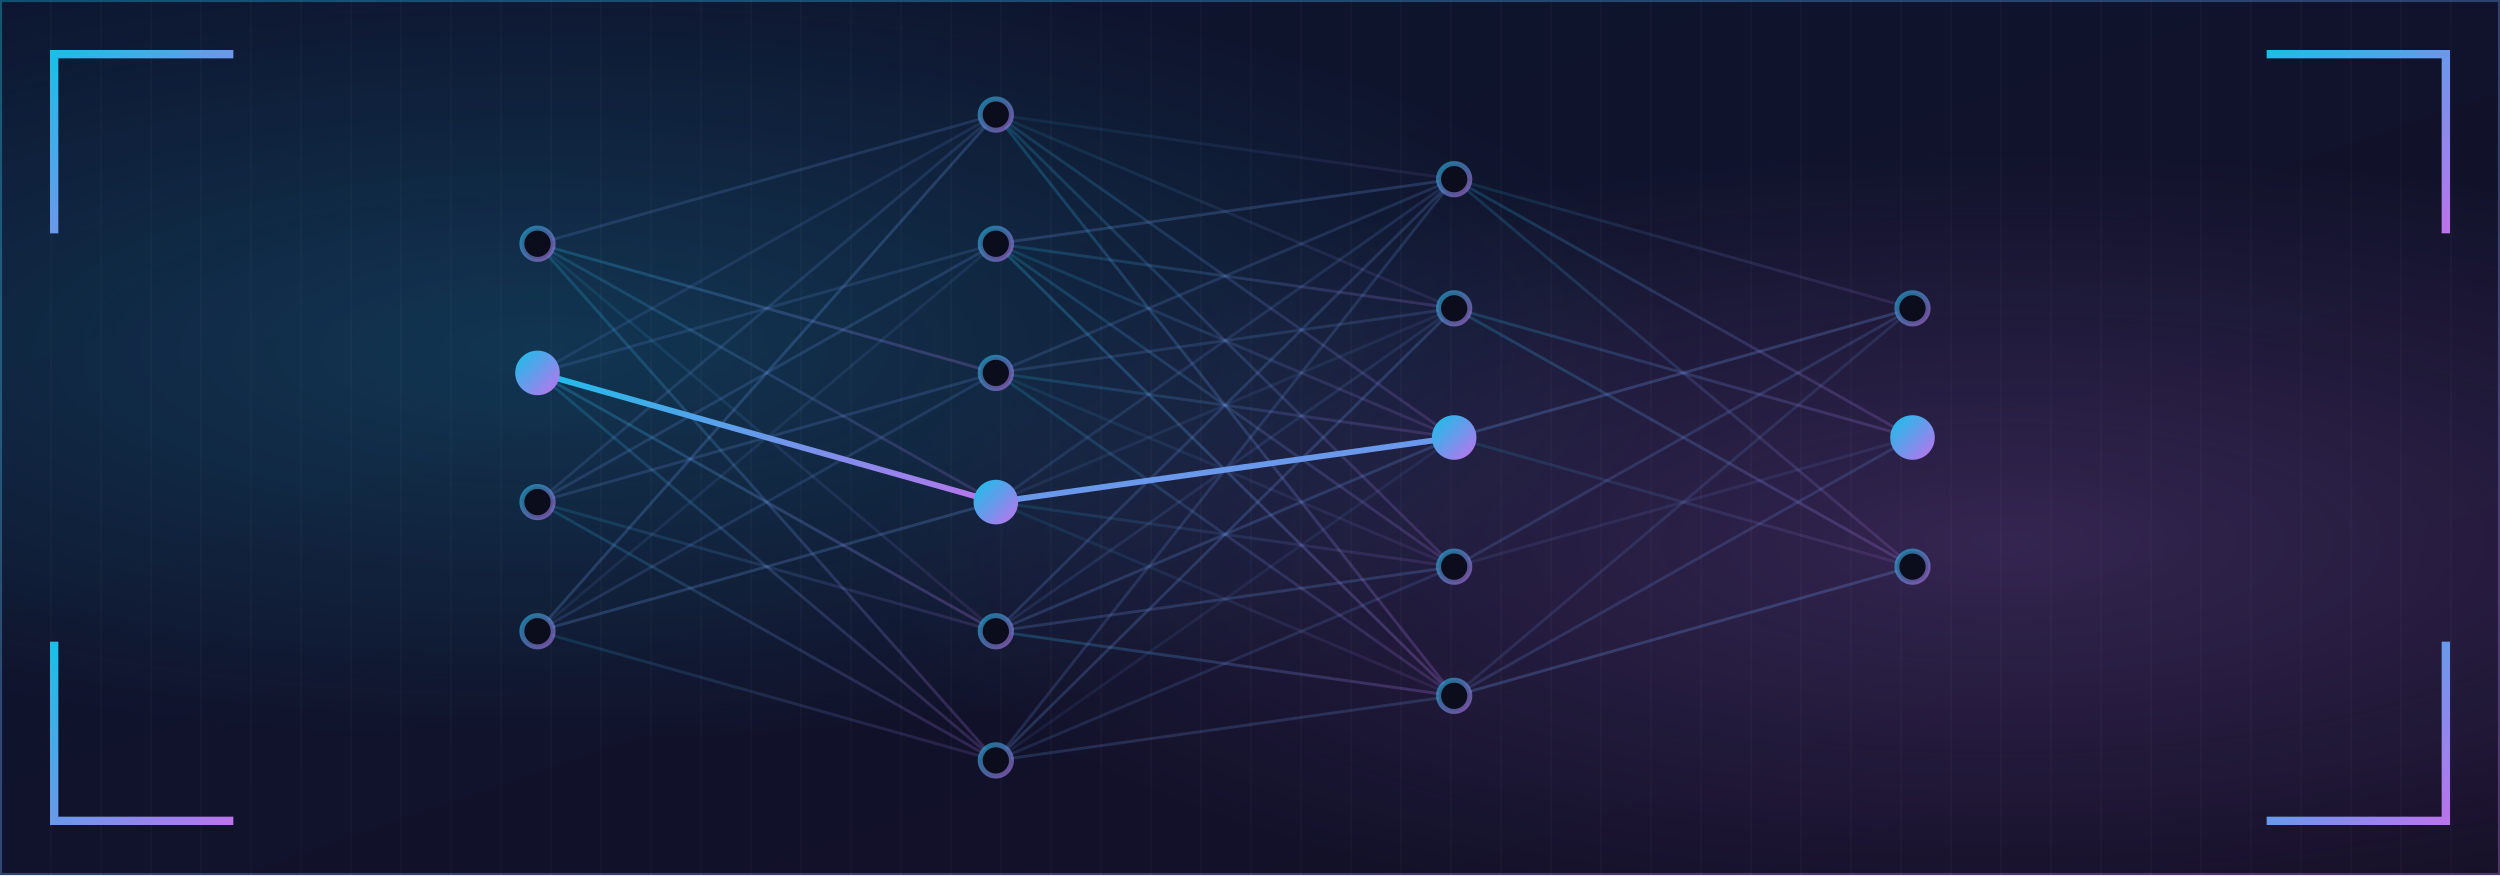
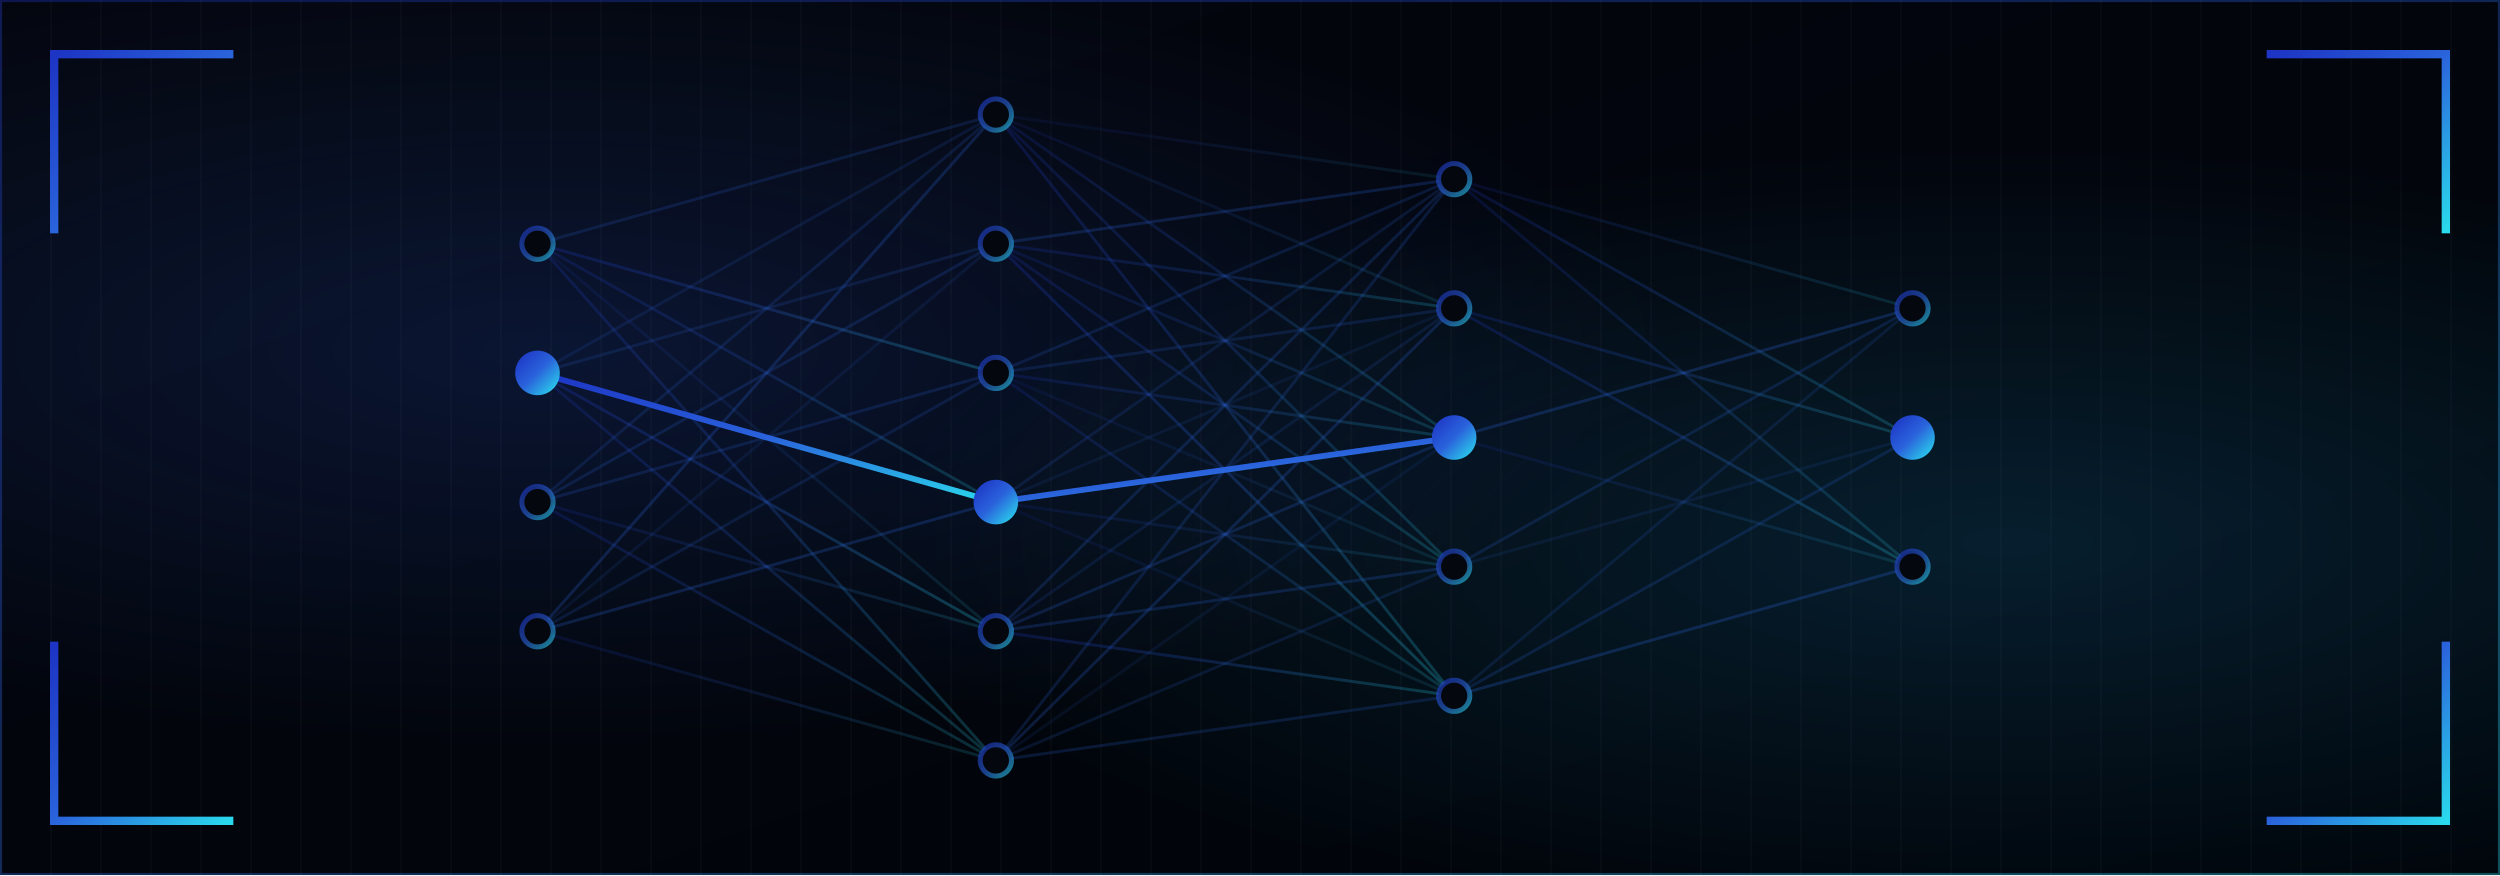
<svg xmlns="http://www.w3.org/2000/svg" viewBox="0 0 1200 420" width="1200" height="420" role="img" aria-label="A small neural network drawn inside the brackets of the VisionFrame mark, with one path lit through it">
  <defs>
    <linearGradient id="brand" x1="0" y1="0" x2="1" y2="1">
-       <stop offset="0%" stop-color="#1cbee8" />
-       <stop offset="50%" stop-color="#6a99eb" />
-       <stop offset="100%" stop-color="#ba74ec" />
+       <stop offset="0%" stop-color="#1d34c4" />
+       <stop offset="50%" stop-color="#2a63dc" />
+       <stop offset="100%" stop-color="#2ad9ec" />
    </linearGradient>
    <linearGradient id="bg" x1="0" y1="0" x2="1" y2="1">
-       <stop offset="0%" stop-color="#0d1630" />
-       <stop offset="100%" stop-color="#140f26" />
+       <stop offset="0%" stop-color="#04060f" />
+       <stop offset="100%" stop-color="#000409" />
    </linearGradient>
    <radialGradient id="glowA" cx="22%" cy="40%" r="45%">
-       <stop offset="0%" stop-color="#1cbee8" stop-opacity="0.20" />
-       <stop offset="100%" stop-color="#1cbee8" stop-opacity="0" />
+       <stop offset="0%" stop-color="#2a63dc" stop-opacity="0.18" />
+       <stop offset="100%" stop-color="#2a63dc" stop-opacity="0" />
    </radialGradient>
    <radialGradient id="glowB" cx="80%" cy="62%" r="45%">
-       <stop offset="0%" stop-color="#ba74ec" stop-opacity="0.20" />
-       <stop offset="100%" stop-color="#ba74ec" stop-opacity="0" />
+       <stop offset="0%" stop-color="#23a6e8" stop-opacity="0.16" />
+       <stop offset="100%" stop-color="#23a6e8" stop-opacity="0" />
    </radialGradient>
  </defs>
  <rect width="1200" height="420" fill="url(#bg)" />
  <rect x="0" y="0" width="1" height="420" fill="#ffffff" fill-opacity="0.022" />
  <rect x="24" y="0" width="1" height="420" fill="#ffffff" fill-opacity="0.022" />
  <rect x="48" y="0" width="1" height="420" fill="#ffffff" fill-opacity="0.022" />
  <rect x="72" y="0" width="1" height="420" fill="#ffffff" fill-opacity="0.022" />
  <rect x="96" y="0" width="1" height="420" fill="#ffffff" fill-opacity="0.022" />
  <rect x="120" y="0" width="1" height="420" fill="#ffffff" fill-opacity="0.022" />
  <rect x="144" y="0" width="1" height="420" fill="#ffffff" fill-opacity="0.022" />
  <rect x="168" y="0" width="1" height="420" fill="#ffffff" fill-opacity="0.022" />
  <rect x="192" y="0" width="1" height="420" fill="#ffffff" fill-opacity="0.022" />
  <rect x="216" y="0" width="1" height="420" fill="#ffffff" fill-opacity="0.022" />
  <rect x="240" y="0" width="1" height="420" fill="#ffffff" fill-opacity="0.022" />
  <rect x="264" y="0" width="1" height="420" fill="#ffffff" fill-opacity="0.022" />
  <rect x="288" y="0" width="1" height="420" fill="#ffffff" fill-opacity="0.022" />
  <rect x="312" y="0" width="1" height="420" fill="#ffffff" fill-opacity="0.022" />
  <rect x="336" y="0" width="1" height="420" fill="#ffffff" fill-opacity="0.022" />
  <rect x="360" y="0" width="1" height="420" fill="#ffffff" fill-opacity="0.022" />
  <rect x="384" y="0" width="1" height="420" fill="#ffffff" fill-opacity="0.022" />
  <rect x="408" y="0" width="1" height="420" fill="#ffffff" fill-opacity="0.022" />
  <rect x="432" y="0" width="1" height="420" fill="#ffffff" fill-opacity="0.022" />
  <rect x="456" y="0" width="1" height="420" fill="#ffffff" fill-opacity="0.022" />
  <rect x="480" y="0" width="1" height="420" fill="#ffffff" fill-opacity="0.022" />
  <rect x="504" y="0" width="1" height="420" fill="#ffffff" fill-opacity="0.022" />
  <rect x="528" y="0" width="1" height="420" fill="#ffffff" fill-opacity="0.022" />
  <rect x="552" y="0" width="1" height="420" fill="#ffffff" fill-opacity="0.022" />
  <rect x="576" y="0" width="1" height="420" fill="#ffffff" fill-opacity="0.022" />
  <rect x="600" y="0" width="1" height="420" fill="#ffffff" fill-opacity="0.022" />
  <rect x="624" y="0" width="1" height="420" fill="#ffffff" fill-opacity="0.022" />
  <rect x="648" y="0" width="1" height="420" fill="#ffffff" fill-opacity="0.022" />
  <rect x="672" y="0" width="1" height="420" fill="#ffffff" fill-opacity="0.022" />
  <rect x="696" y="0" width="1" height="420" fill="#ffffff" fill-opacity="0.022" />
  <rect x="720" y="0" width="1" height="420" fill="#ffffff" fill-opacity="0.022" />
  <rect x="744" y="0" width="1" height="420" fill="#ffffff" fill-opacity="0.022" />
  <rect x="768" y="0" width="1" height="420" fill="#ffffff" fill-opacity="0.022" />
  <rect x="792" y="0" width="1" height="420" fill="#ffffff" fill-opacity="0.022" />
  <rect x="816" y="0" width="1" height="420" fill="#ffffff" fill-opacity="0.022" />
  <rect x="840" y="0" width="1" height="420" fill="#ffffff" fill-opacity="0.022" />
  <rect x="864" y="0" width="1" height="420" fill="#ffffff" fill-opacity="0.022" />
  <rect x="888" y="0" width="1" height="420" fill="#ffffff" fill-opacity="0.022" />
  <rect x="912" y="0" width="1" height="420" fill="#ffffff" fill-opacity="0.022" />
  <rect x="936" y="0" width="1" height="420" fill="#ffffff" fill-opacity="0.022" />
  <rect x="960" y="0" width="1" height="420" fill="#ffffff" fill-opacity="0.022" />
  <rect x="984" y="0" width="1" height="420" fill="#ffffff" fill-opacity="0.022" />
  <rect x="1008" y="0" width="1" height="420" fill="#ffffff" fill-opacity="0.022" />
  <rect x="1032" y="0" width="1" height="420" fill="#ffffff" fill-opacity="0.022" />
  <rect x="1056" y="0" width="1" height="420" fill="#ffffff" fill-opacity="0.022" />
  <rect x="1080" y="0" width="1" height="420" fill="#ffffff" fill-opacity="0.022" />
  <rect x="1104" y="0" width="1" height="420" fill="#ffffff" fill-opacity="0.022" />
  <rect x="1128" y="0" width="1" height="420" fill="#ffffff" fill-opacity="0.022" />
  <rect x="1152" y="0" width="1" height="420" fill="#ffffff" fill-opacity="0.022" />
  <rect x="1176" y="0" width="1" height="420" fill="#ffffff" fill-opacity="0.022" />
  <rect width="1200" height="420" fill="url(#glowA)" />
  <rect width="1200" height="420" fill="url(#glowB)" />
  <line x1="258" y1="117" x2="478" y2="55" stroke="url(#brand)" stroke-width="1.4" stroke-opacity="0.18" />
  <line x1="258" y1="117" x2="478" y2="117" stroke="url(#brand)" stroke-width="1.4" stroke-opacity="0.10" />
  <line x1="258" y1="117" x2="478" y2="179" stroke="url(#brand)" stroke-width="1.4" stroke-opacity="0.25" />
  <line x1="258" y1="117" x2="478" y2="241" stroke="url(#brand)" stroke-width="1.4" stroke-opacity="0.20" />
  <line x1="258" y1="117" x2="478" y2="303" stroke="url(#brand)" stroke-width="1.4" stroke-opacity="0.12" />
  <line x1="258" y1="117" x2="478" y2="365" stroke="url(#brand)" stroke-width="1.4" stroke-opacity="0.22" />
  <line x1="258" y1="179" x2="478" y2="55" stroke="url(#brand)" stroke-width="1.4" stroke-opacity="0.14" />
  <line x1="258" y1="179" x2="478" y2="117" stroke="url(#brand)" stroke-width="1.4" stroke-opacity="0.16" />
  <line x1="258" y1="179" x2="478" y2="179" stroke="url(#brand)" stroke-width="1.4" stroke-opacity="0.20" />
  <line x1="258" y1="179" x2="478" y2="303" stroke="url(#brand)" stroke-width="1.4" stroke-opacity="0.26" />
  <line x1="258" y1="179" x2="478" y2="365" stroke="url(#brand)" stroke-width="1.4" stroke-opacity="0.21" />
  <line x1="258" y1="241" x2="478" y2="55" stroke="url(#brand)" stroke-width="1.4" stroke-opacity="0.17" />
  <line x1="258" y1="241" x2="478" y2="117" stroke="url(#brand)" stroke-width="1.4" stroke-opacity="0.19" />
  <line x1="258" y1="241" x2="478" y2="179" stroke="url(#brand)" stroke-width="1.4" stroke-opacity="0.19" />
  <line x1="258" y1="241" x2="478" y2="241" stroke="url(#brand)" stroke-width="1.4" stroke-opacity="0.25" />
  <line x1="258" y1="241" x2="478" y2="303" stroke="url(#brand)" stroke-width="1.4" stroke-opacity="0.16" />
  <line x1="258" y1="241" x2="478" y2="365" stroke="url(#brand)" stroke-width="1.4" stroke-opacity="0.20" />
  <line x1="258" y1="303" x2="478" y2="55" stroke="url(#brand)" stroke-width="1.4" stroke-opacity="0.24" />
  <line x1="258" y1="303" x2="478" y2="117" stroke="url(#brand)" stroke-width="1.4" stroke-opacity="0.11" />
  <line x1="258" y1="303" x2="478" y2="179" stroke="url(#brand)" stroke-width="1.4" stroke-opacity="0.17" />
  <line x1="258" y1="303" x2="478" y2="241" stroke="url(#brand)" stroke-width="1.4" stroke-opacity="0.24" />
  <line x1="258" y1="303" x2="478" y2="303" stroke="url(#brand)" stroke-width="1.4" stroke-opacity="0.13" />
  <line x1="258" y1="303" x2="478" y2="365" stroke="url(#brand)" stroke-width="1.4" stroke-opacity="0.16" />
  <line x1="478" y1="55" x2="698" y2="86" stroke="url(#brand)" stroke-width="1.4" stroke-opacity="0.10" />
  <line x1="478" y1="55" x2="698" y2="148" stroke="url(#brand)" stroke-width="1.4" stroke-opacity="0.12" />
  <line x1="478" y1="55" x2="698" y2="210" stroke="url(#brand)" stroke-width="1.4" stroke-opacity="0.19" />
  <line x1="478" y1="55" x2="698" y2="272" stroke="url(#brand)" stroke-width="1.4" stroke-opacity="0.20" />
  <line x1="478" y1="55" x2="698" y2="334" stroke="url(#brand)" stroke-width="1.4" stroke-opacity="0.23" />
  <line x1="478" y1="117" x2="698" y2="86" stroke="url(#brand)" stroke-width="1.4" stroke-opacity="0.23" />
  <line x1="478" y1="117" x2="698" y2="148" stroke="url(#brand)" stroke-width="1.4" stroke-opacity="0.20" />
  <line x1="478" y1="117" x2="698" y2="210" stroke="url(#brand)" stroke-width="1.4" stroke-opacity="0.17" />
  <line x1="478" y1="117" x2="698" y2="272" stroke="url(#brand)" stroke-width="1.4" stroke-opacity="0.20" />
  <line x1="478" y1="117" x2="698" y2="334" stroke="url(#brand)" stroke-width="1.4" stroke-opacity="0.26" />
  <line x1="478" y1="179" x2="698" y2="86" stroke="url(#brand)" stroke-width="1.4" stroke-opacity="0.18" />
  <line x1="478" y1="179" x2="698" y2="148" stroke="url(#brand)" stroke-width="1.4" stroke-opacity="0.18" />
  <line x1="478" y1="179" x2="698" y2="210" stroke="url(#brand)" stroke-width="1.4" stroke-opacity="0.19" />
  <line x1="478" y1="179" x2="698" y2="272" stroke="url(#brand)" stroke-width="1.4" stroke-opacity="0.11" />
  <line x1="478" y1="179" x2="698" y2="334" stroke="url(#brand)" stroke-width="1.4" stroke-opacity="0.19" />
  <line x1="478" y1="241" x2="698" y2="86" stroke="url(#brand)" stroke-width="1.4" stroke-opacity="0.16" />
  <line x1="478" y1="241" x2="698" y2="148" stroke="url(#brand)" stroke-width="1.4" stroke-opacity="0.11" />
  <line x1="478" y1="241" x2="698" y2="272" stroke="url(#brand)" stroke-width="1.4" stroke-opacity="0.14" />
  <line x1="478" y1="241" x2="698" y2="334" stroke="url(#brand)" stroke-width="1.4" stroke-opacity="0.11" />
  <line x1="478" y1="303" x2="698" y2="86" stroke="url(#brand)" stroke-width="1.4" stroke-opacity="0.21" />
  <line x1="478" y1="303" x2="698" y2="148" stroke="url(#brand)" stroke-width="1.4" stroke-opacity="0.14" />
  <line x1="478" y1="303" x2="698" y2="210" stroke="url(#brand)" stroke-width="1.4" stroke-opacity="0.22" />
  <line x1="478" y1="303" x2="698" y2="272" stroke="url(#brand)" stroke-width="1.4" stroke-opacity="0.22" />
  <line x1="478" y1="303" x2="698" y2="334" stroke="url(#brand)" stroke-width="1.4" stroke-opacity="0.24" />
  <line x1="478" y1="365" x2="698" y2="86" stroke="url(#brand)" stroke-width="1.4" stroke-opacity="0.19" />
  <line x1="478" y1="365" x2="698" y2="148" stroke="url(#brand)" stroke-width="1.4" stroke-opacity="0.23" />
  <line x1="478" y1="365" x2="698" y2="210" stroke="url(#brand)" stroke-width="1.4" stroke-opacity="0.10" />
  <line x1="478" y1="365" x2="698" y2="272" stroke="url(#brand)" stroke-width="1.4" stroke-opacity="0.16" />
  <line x1="478" y1="365" x2="698" y2="334" stroke="url(#brand)" stroke-width="1.4" stroke-opacity="0.20" />
  <line x1="698" y1="86" x2="918" y2="148" stroke="url(#brand)" stroke-width="1.4" stroke-opacity="0.14" />
  <line x1="698" y1="86" x2="918" y2="210" stroke="url(#brand)" stroke-width="1.4" stroke-opacity="0.21" />
  <line x1="698" y1="86" x2="918" y2="272" stroke="url(#brand)" stroke-width="1.4" stroke-opacity="0.18" />
  <line x1="698" y1="148" x2="918" y2="148" stroke="url(#brand)" stroke-width="1.4" stroke-opacity="0.22" />
  <line x1="698" y1="148" x2="918" y2="210" stroke="url(#brand)" stroke-width="1.4" stroke-opacity="0.21" />
  <line x1="698" y1="148" x2="918" y2="272" stroke="url(#brand)" stroke-width="1.4" stroke-opacity="0.23" />
  <line x1="698" y1="210" x2="918" y2="148" stroke="url(#brand)" stroke-width="1.4" stroke-opacity="0.26" />
  <line x1="698" y1="210" x2="918" y2="272" stroke="url(#brand)" stroke-width="1.4" stroke-opacity="0.14" />
  <line x1="698" y1="272" x2="918" y2="148" stroke="url(#brand)" stroke-width="1.4" stroke-opacity="0.19" />
  <line x1="698" y1="272" x2="918" y2="210" stroke="url(#brand)" stroke-width="1.4" stroke-opacity="0.12" />
  <line x1="698" y1="272" x2="918" y2="272" stroke="url(#brand)" stroke-width="1.4" stroke-opacity="0.14" />
  <line x1="698" y1="334" x2="918" y2="148" stroke="url(#brand)" stroke-width="1.4" stroke-opacity="0.15" />
  <line x1="698" y1="334" x2="918" y2="210" stroke="url(#brand)" stroke-width="1.4" stroke-opacity="0.19" />
  <line x1="698" y1="334" x2="918" y2="272" stroke="url(#brand)" stroke-width="1.4" stroke-opacity="0.26" />
  <line x1="258" y1="179" x2="478" y2="241" stroke="url(#brand)" stroke-width="2.8" stroke-opacity="1" />
  <line x1="478" y1="241" x2="698" y2="210" stroke="url(#brand)" stroke-width="2.8" stroke-opacity="1" />
  <line x1="698" y1="210" x2="918" y2="210" stroke="url(#brand)" stroke-width="2.8" stroke-opacity="1" />
-   <circle cx="258" cy="117" r="7.5" fill="#0b0c1c" stroke="url(#brand)" stroke-width="2.4" stroke-opacity="0.6" />
+   <circle cx="258" cy="117" r="7.5" fill="#05070e" stroke="url(#brand)" stroke-width="2.4" stroke-opacity="0.6" />
  <circle cx="258" cy="179" r="9.5" fill="url(#brand)" stroke="url(#brand)" stroke-width="2.4" stroke-opacity="1" />
-   <circle cx="258" cy="241" r="7.5" fill="#0b0c1c" stroke="url(#brand)" stroke-width="2.4" stroke-opacity="0.6" />
-   <circle cx="258" cy="303" r="7.5" fill="#0b0c1c" stroke="url(#brand)" stroke-width="2.4" stroke-opacity="0.6" />
-   <circle cx="478" cy="55" r="7.5" fill="#0b0c1c" stroke="url(#brand)" stroke-width="2.4" stroke-opacity="0.6" />
-   <circle cx="478" cy="117" r="7.5" fill="#0b0c1c" stroke="url(#brand)" stroke-width="2.4" stroke-opacity="0.6" />
-   <circle cx="478" cy="179" r="7.5" fill="#0b0c1c" stroke="url(#brand)" stroke-width="2.4" stroke-opacity="0.6" />
+   <circle cx="258" cy="241" r="7.5" fill="#05070e" stroke="url(#brand)" stroke-width="2.4" stroke-opacity="0.6" />
+   <circle cx="258" cy="303" r="7.5" fill="#05070e" stroke="url(#brand)" stroke-width="2.4" stroke-opacity="0.6" />
+   <circle cx="478" cy="55" r="7.5" fill="#05070e" stroke="url(#brand)" stroke-width="2.4" stroke-opacity="0.6" />
+   <circle cx="478" cy="117" r="7.5" fill="#05070e" stroke="url(#brand)" stroke-width="2.4" stroke-opacity="0.6" />
+   <circle cx="478" cy="179" r="7.5" fill="#05070e" stroke="url(#brand)" stroke-width="2.4" stroke-opacity="0.6" />
  <circle cx="478" cy="241" r="9.5" fill="url(#brand)" stroke="url(#brand)" stroke-width="2.4" stroke-opacity="1" />
-   <circle cx="478" cy="303" r="7.5" fill="#0b0c1c" stroke="url(#brand)" stroke-width="2.4" stroke-opacity="0.6" />
-   <circle cx="478" cy="365" r="7.5" fill="#0b0c1c" stroke="url(#brand)" stroke-width="2.4" stroke-opacity="0.6" />
-   <circle cx="698" cy="86" r="7.5" fill="#0b0c1c" stroke="url(#brand)" stroke-width="2.4" stroke-opacity="0.6" />
-   <circle cx="698" cy="148" r="7.5" fill="#0b0c1c" stroke="url(#brand)" stroke-width="2.4" stroke-opacity="0.6" />
+   <circle cx="478" cy="303" r="7.5" fill="#05070e" stroke="url(#brand)" stroke-width="2.4" stroke-opacity="0.6" />
+   <circle cx="478" cy="365" r="7.5" fill="#05070e" stroke="url(#brand)" stroke-width="2.4" stroke-opacity="0.6" />
+   <circle cx="698" cy="86" r="7.5" fill="#05070e" stroke="url(#brand)" stroke-width="2.4" stroke-opacity="0.6" />
+   <circle cx="698" cy="148" r="7.5" fill="#05070e" stroke="url(#brand)" stroke-width="2.4" stroke-opacity="0.6" />
  <circle cx="698" cy="210" r="9.5" fill="url(#brand)" stroke="url(#brand)" stroke-width="2.4" stroke-opacity="1" />
-   <circle cx="698" cy="272" r="7.5" fill="#0b0c1c" stroke="url(#brand)" stroke-width="2.4" stroke-opacity="0.6" />
-   <circle cx="698" cy="334" r="7.5" fill="#0b0c1c" stroke="url(#brand)" stroke-width="2.4" stroke-opacity="0.6" />
-   <circle cx="918" cy="148" r="7.5" fill="#0b0c1c" stroke="url(#brand)" stroke-width="2.4" stroke-opacity="0.6" />
+   <circle cx="698" cy="272" r="7.5" fill="#05070e" stroke="url(#brand)" stroke-width="2.4" stroke-opacity="0.6" />
+   <circle cx="698" cy="334" r="7.5" fill="#05070e" stroke="url(#brand)" stroke-width="2.4" stroke-opacity="0.6" />
+   <circle cx="918" cy="148" r="7.5" fill="#05070e" stroke="url(#brand)" stroke-width="2.4" stroke-opacity="0.6" />
  <circle cx="918" cy="210" r="9.5" fill="url(#brand)" stroke="url(#brand)" stroke-width="2.4" stroke-opacity="1" />
-   <circle cx="918" cy="272" r="7.5" fill="#0b0c1c" stroke="url(#brand)" stroke-width="2.4" stroke-opacity="0.6" />
+   <circle cx="918" cy="272" r="7.5" fill="#05070e" stroke="url(#brand)" stroke-width="2.4" stroke-opacity="0.6" />
  <path d="M26 110 L26 26 L110 26" fill="none" stroke="url(#brand)" stroke-width="4" stroke-linecap="square" />
  <path d="M1174 110 L1174 26 L1090 26" fill="none" stroke="url(#brand)" stroke-width="4" stroke-linecap="square" />
  <path d="M26 310 L26 394 L110 394" fill="none" stroke="url(#brand)" stroke-width="4" stroke-linecap="square" />
  <path d="M1174 310 L1174 394 L1090 394" fill="none" stroke="url(#brand)" stroke-width="4" stroke-linecap="square" />
  <rect x="0.5" y="0.5" width="1199" height="419" fill="none" stroke="url(#brand)" stroke-opacity="0.35" stroke-width="1" />
</svg>
